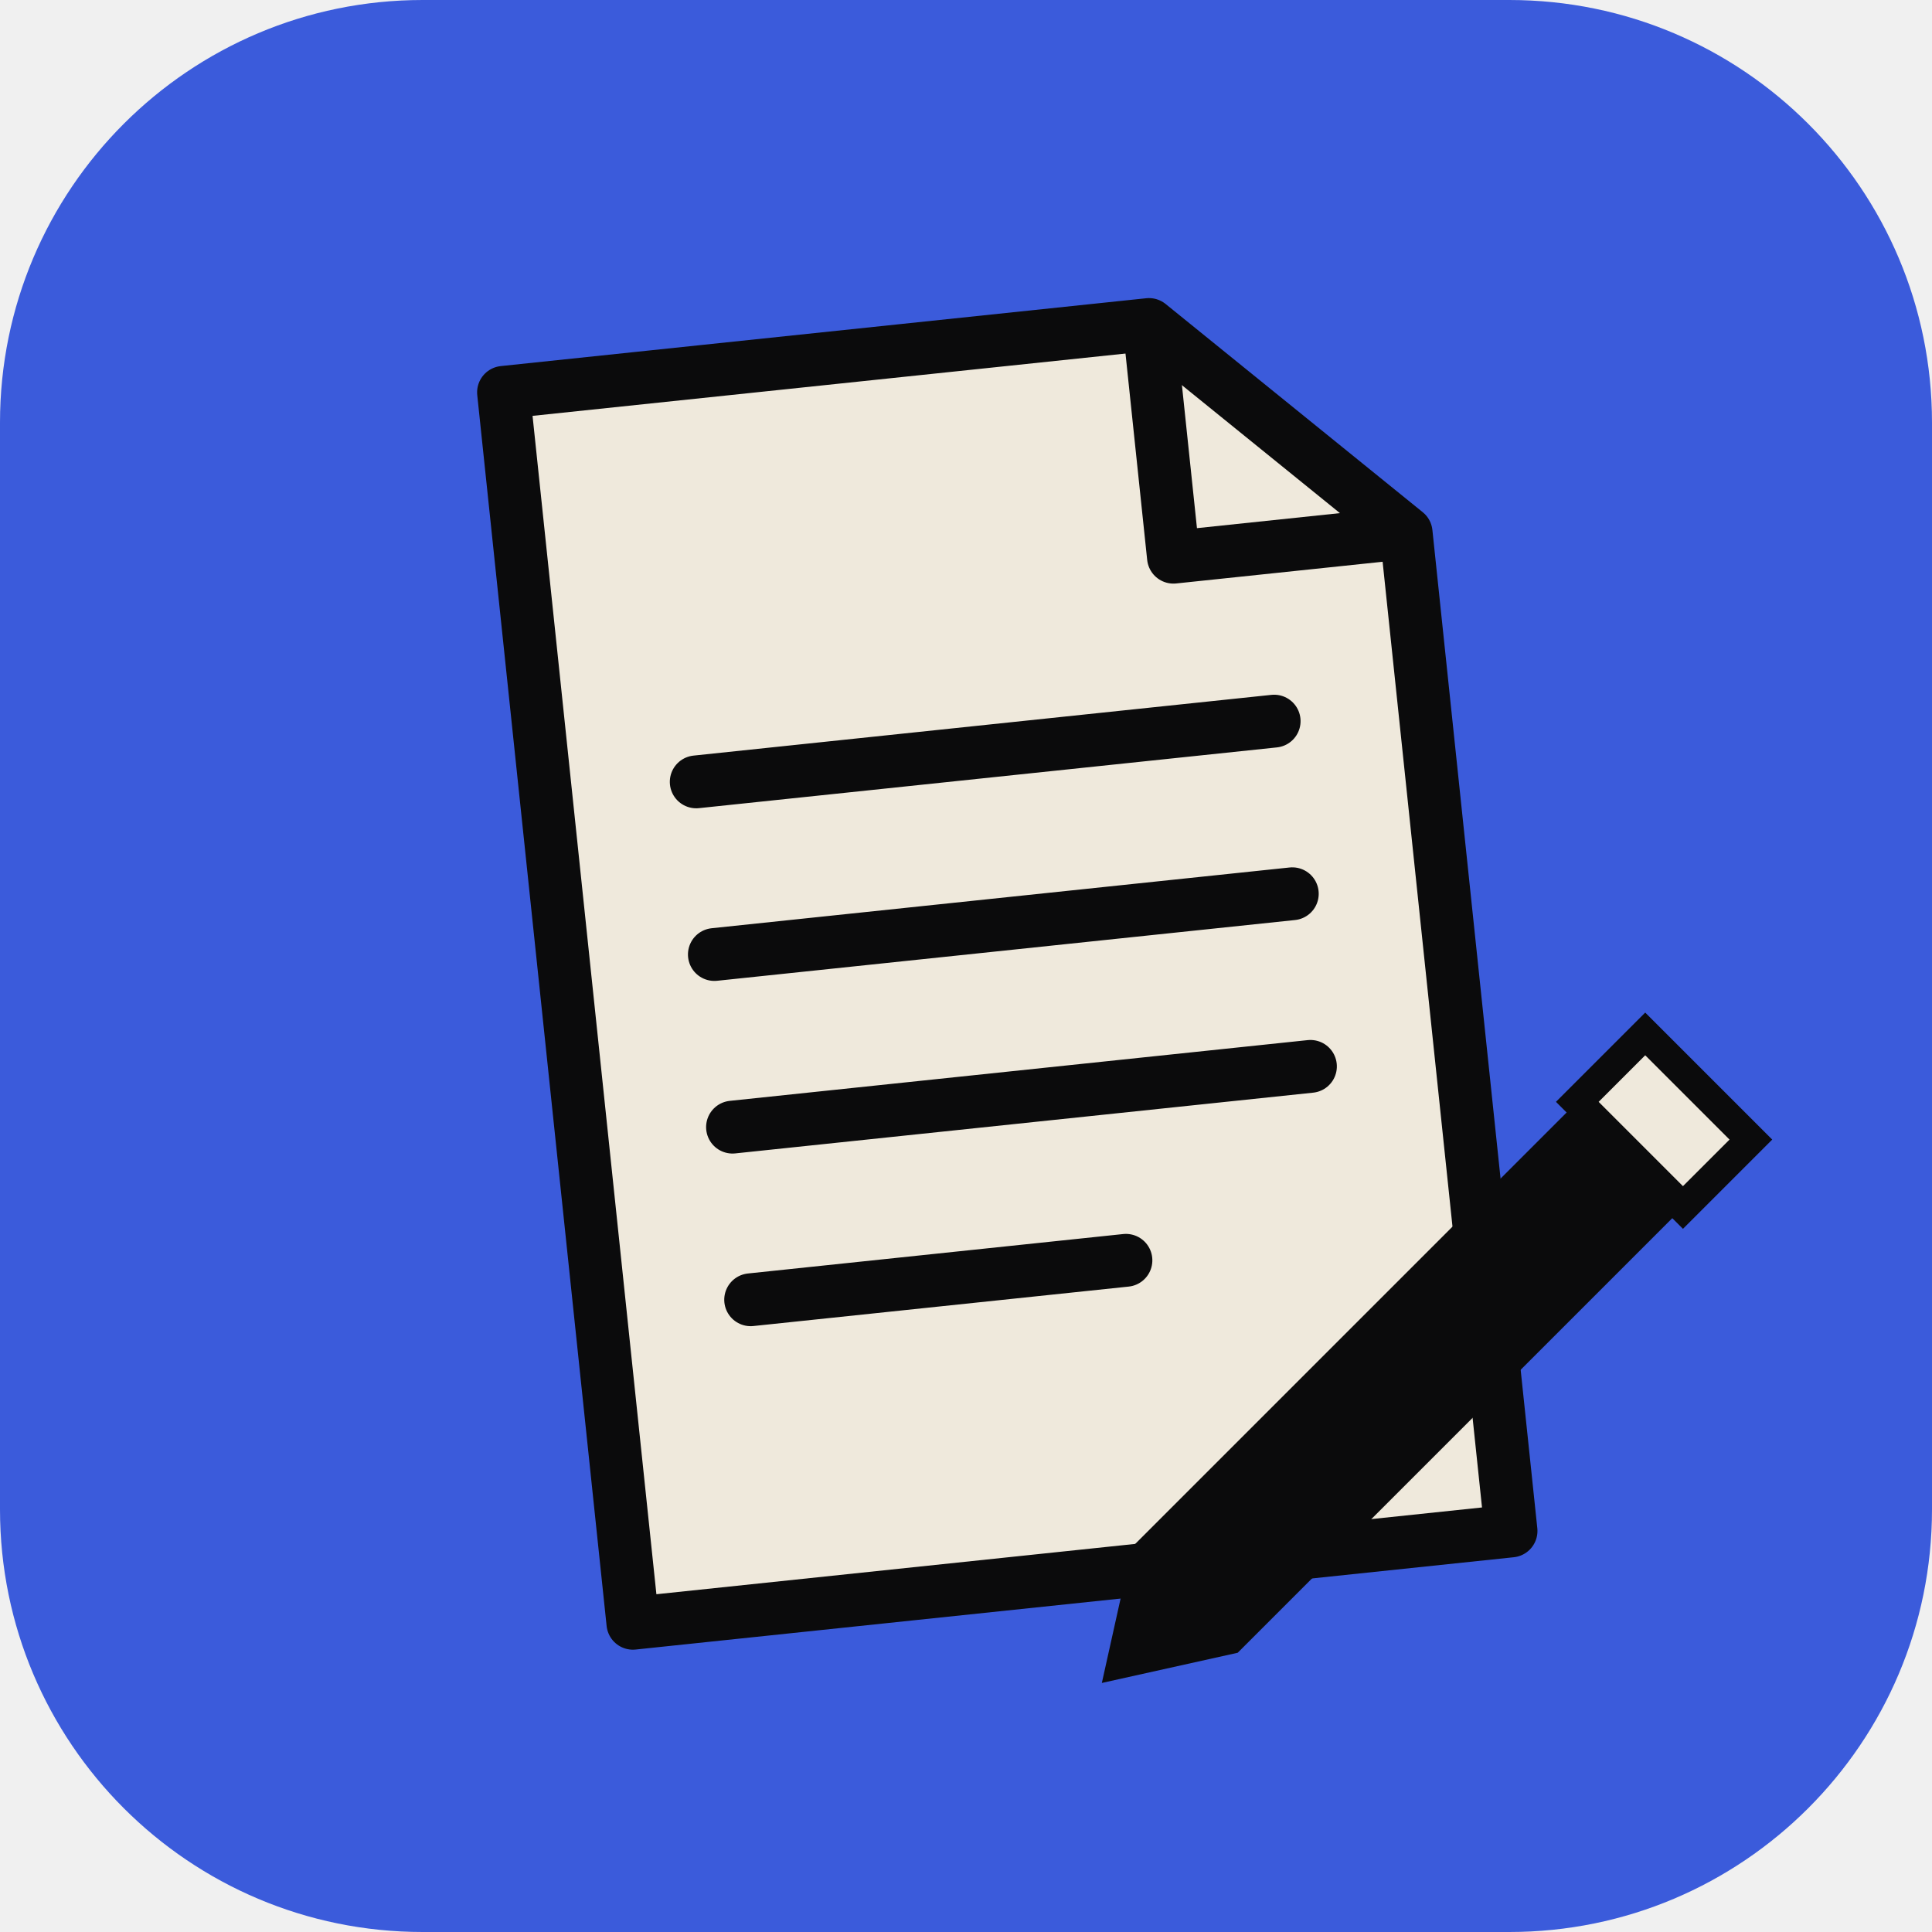
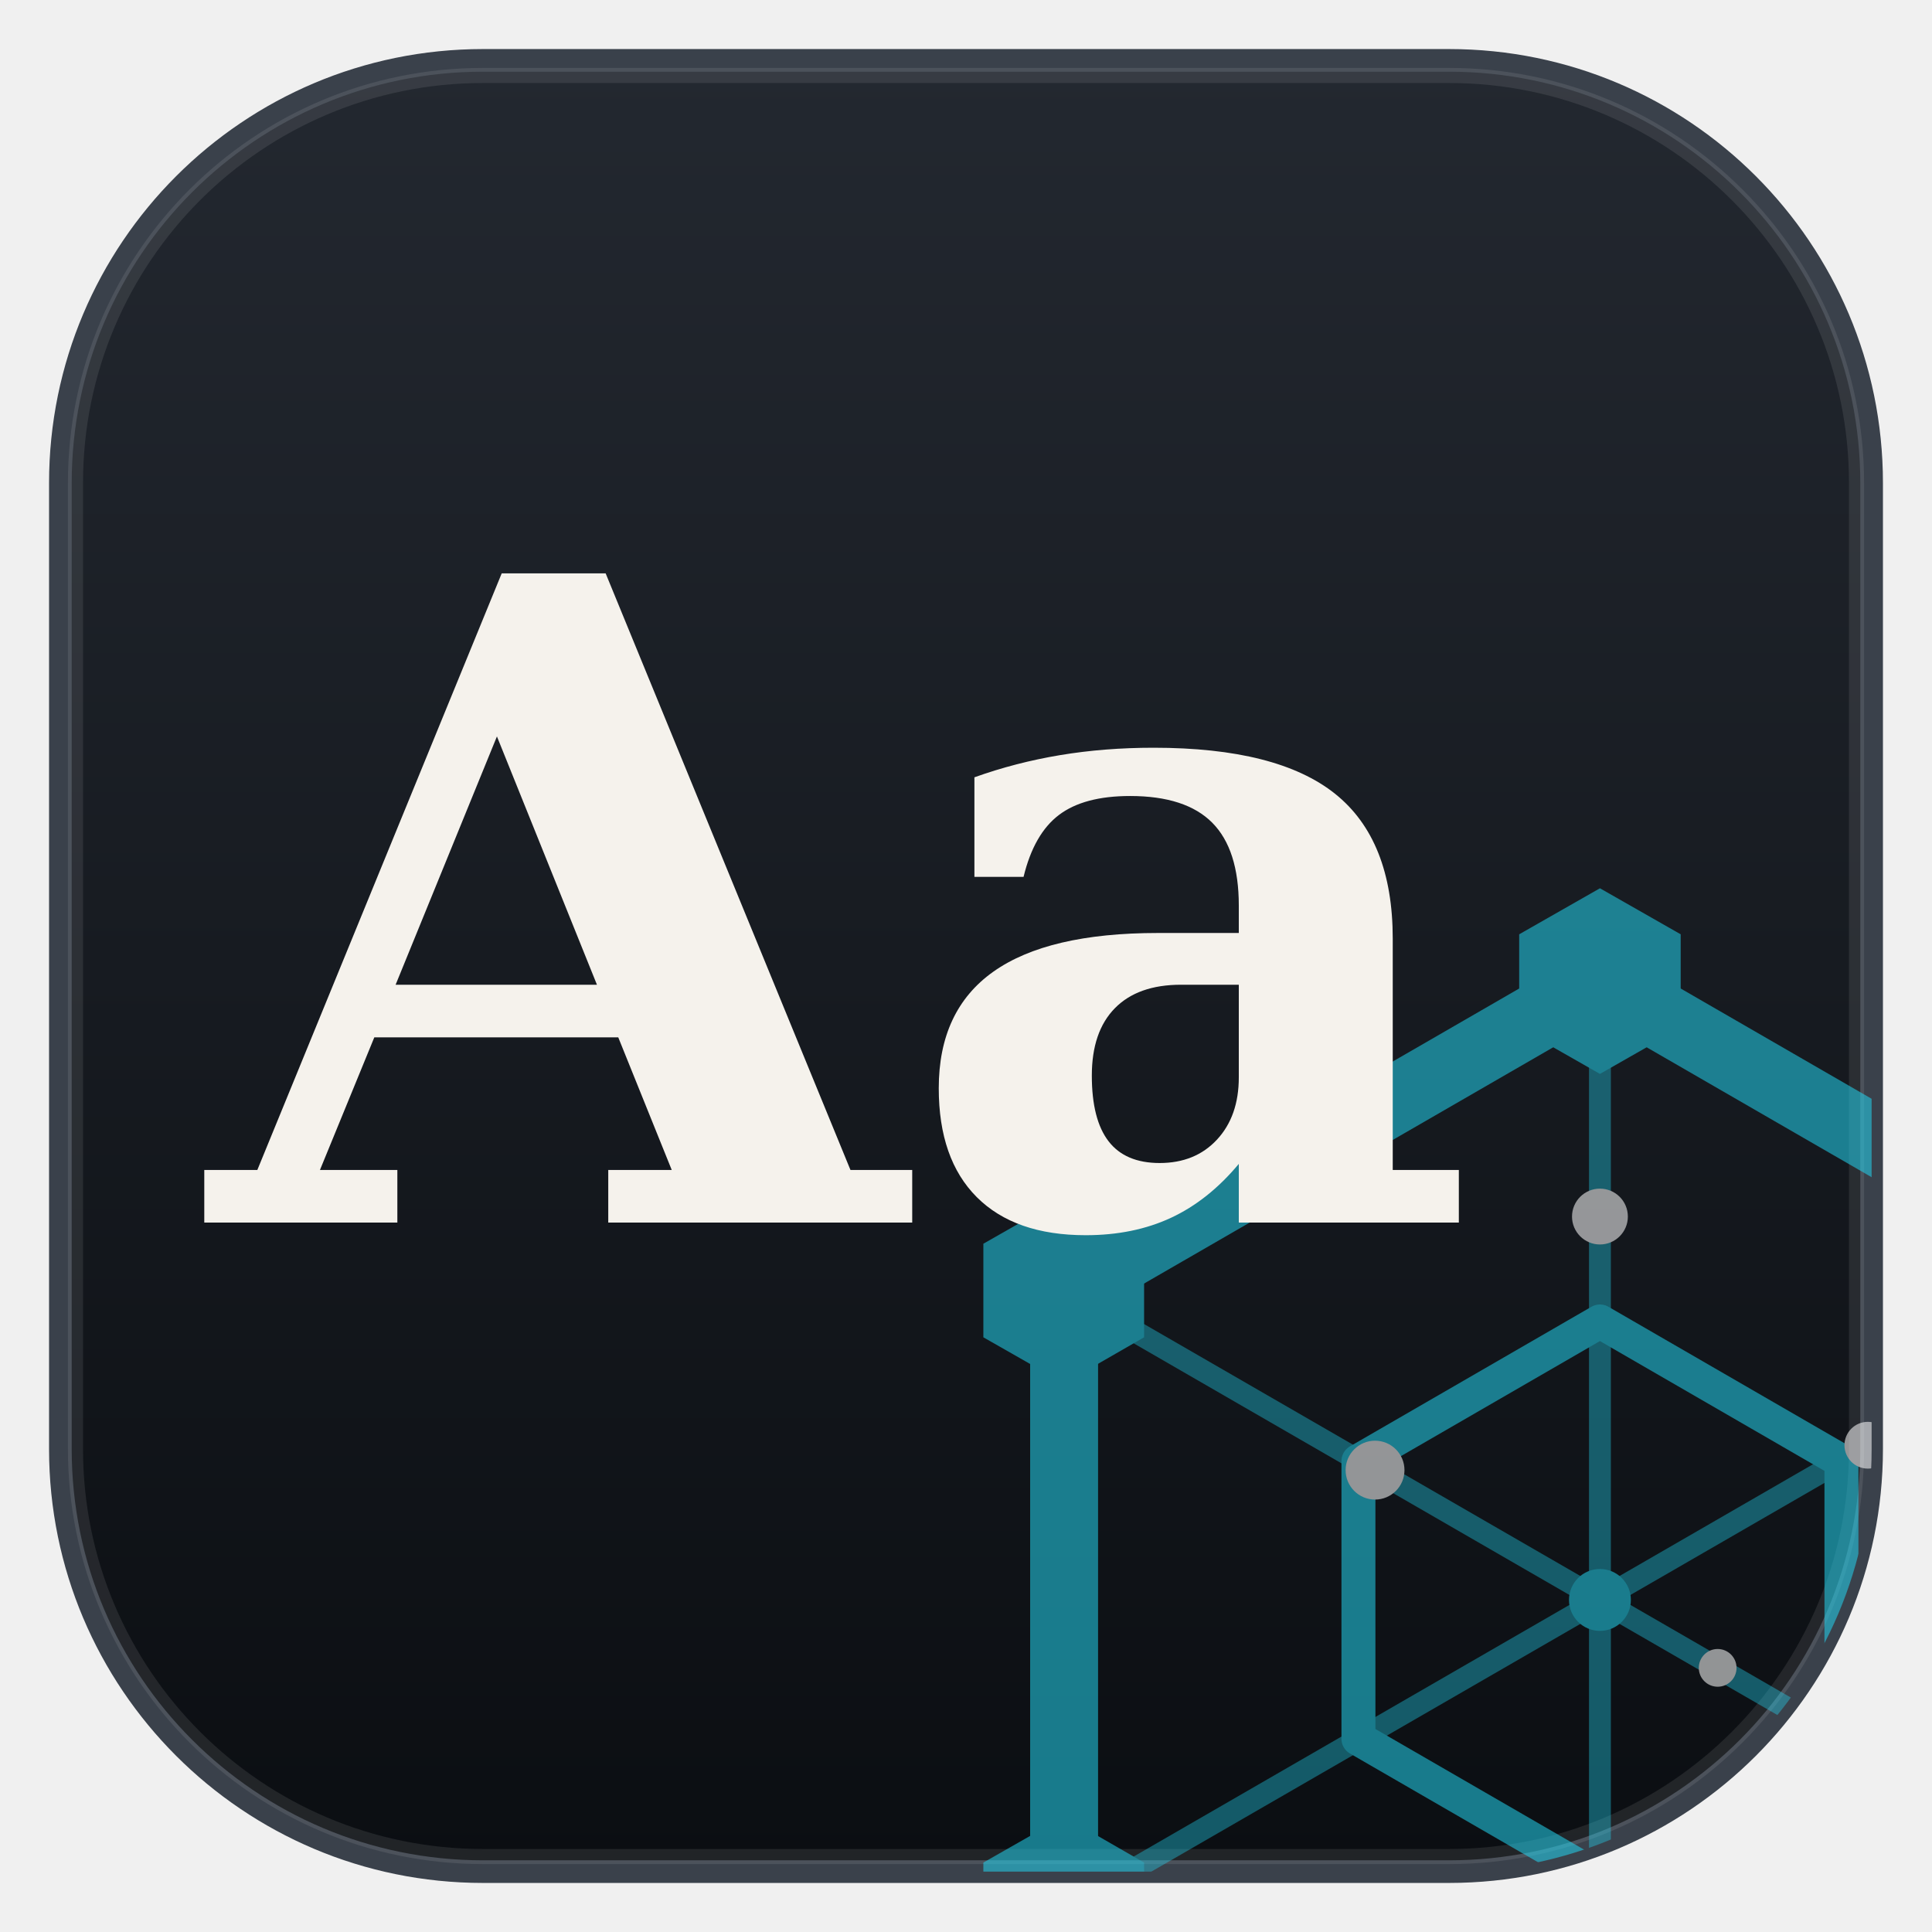
<svg xmlns="http://www.w3.org/2000/svg" viewBox="0 0 512 512">
-   <rect width="512" height="512" rx="112" fill="#3B5BDB" />
-   <g transform="rotate(-6 256 256)">
-     <path d="M150 92 H322 L384 154 V420 H150 Z" fill="#efe9dc" stroke="#0b0b0c" stroke-width="14" stroke-linejoin="round" />
-     <path d="M322 92 V154 H384" fill="none" stroke="#0b0b0c" stroke-width="14" stroke-linejoin="round" />
-     <g stroke="#0b0b0c" stroke-width="14" stroke-linecap="round">
-       <line x1="190" y1="200" x2="344" y2="200" />
-       <line x1="190" y1="246" x2="344" y2="246" />
-       <line x1="190" y1="292" x2="344" y2="292" />
-       <line x1="190" y1="338" x2="290" y2="338" />
+   <g transform="scale(2)">
+     <defs>
+       <linearGradient id="t" x1="0" y1="0" x2="0" y2="1">
+         <stop offset="0" stop-color="#232830" />
+         <stop offset="1" stop-color="#0b0e12" />
+       </linearGradient>
+       <clipPath id="c">
+         <rect x="8" y="8" width="240" height="240" rx="56" />
+       </clipPath>
+     </defs>
+     <rect x="8" y="8" width="240" height="240" rx="56" fill="url(#t)" stroke="#3a414b" stroke-width="3" />
+     <rect x="10" y="10" width="236" height="236" rx="54" fill="none" stroke="#fff" stroke-opacity=".09" stroke-width="2" />
+     <g clip-path="url(#c)">
+       <g opacity="0.55" stroke-linejoin="round">
+         <line x1="212" y1="212" x2="212.0" y2="130.0" stroke="#22D3EE" stroke-opacity=".7" stroke-width="2.9" />
+         <line x1="212" y1="212" x2="283.0" y2="171.0" stroke="#22D3EE" stroke-opacity=".7" stroke-width="2.9" />
+         <line x1="212" y1="212" x2="283.0" y2="253.0" stroke="#22D3EE" stroke-opacity=".7" stroke-width="2.9" />
+         <line x1="212" y1="212" x2="212.0" y2="294.0" stroke="#22D3EE" stroke-opacity=".7" stroke-width="2.9" />
+         <line x1="212" y1="212" x2="141.0" y2="253.0" stroke="#22D3EE" stroke-opacity=".7" stroke-width="2.9" />
+         <line x1="212" y1="212" x2="141.0" y2="171.0" stroke="#22D3EE" stroke-opacity=".7" stroke-width="2.9" />
+         <polygon points="212.0,130.0 283.0,171.0 283.0,253.0 212.0,294.0 141.0,253.0 141.0,171.0" fill="none" stroke="#22D3EE" stroke-width="9.0" />
+         <polygon points="212.0,175.1 244.0,193.6 244.0,230.4 212.0,248.9 180.0,230.4 180.0,193.6" fill="none" stroke="#22D3EE" stroke-width="4.5" />
+         <polygon points="212.0,117.7 222.7,123.8 222.7,136.2 212.0,142.3 201.3,136.2 201.3,123.8" fill="#22D3EE" />
+         <polygon points="283.0,158.7 293.7,164.8 293.7,177.2 283.0,183.3 272.4,177.2 272.4,164.8" fill="#22D3EE" />
+         <polygon points="283.0,240.7 293.7,246.8 293.7,259.1 283.0,265.3 272.4,259.1 272.4,246.8" fill="#22D3EE" />
+         <polygon points="212.0,281.7 222.7,287.9 222.7,300.1 212.0,306.3 201.3,300.1 201.3,287.9" fill="#22D3EE" />
+         <polygon points="141.0,240.7 151.6,246.8 151.6,259.1 141.0,265.3 130.3,259.1 130.3,246.8" fill="#22D3EE" />
+         <polygon points="141.0,158.7 151.6,164.8 151.6,177.2 141.0,183.3 130.3,177.2 130.3,164.8" fill="#22D3EE" />
+         <circle cx="212" cy="212" r="4.1" fill="#22D3EE" />
+         <circle cx="212.0" cy="161.2" r="3.7" fill="#ffffff" />
+         <circle cx="182.2" cy="194.8" r="3.9" fill="#ffffff" />
+         <circle cx="247.5" cy="191.5" r="3.1" fill="#ffffff" />
+         <circle cx="227.6" cy="221.0" r="2.5" fill="#ffffff" />
+         <circle cx="212.0" cy="269.4" r="4.5" fill="#ffffff" />
+       </g>
    </g>
+     <path transform="translate(27.99,162.0) scale(0.05762,-0.05762)" d="M-16 0V121H106L668 1493H907L1470 121H1612V0H913V121H1059L936 426H375L250 121H428V0ZM424 547H887L657 1118Z" fill="#F5F2EC" />
+     <path transform="translate(119.55,162.0) scale(0.05762,-0.05762)" d="M1128 653V121H1280V0H774V135Q704 51 618.0 11.0Q532 -29 422 -29Q259 -29 171.5 58.5Q84 146 84 309Q84 488 209.5 577.0Q335 666 588 666H774V729Q774 858 713.0 919.5Q652 981 524 981Q418 981 360.5 937.5Q303 894 279 795H166V1024Q261 1058 363.0 1075.0Q465 1092 578 1092Q863 1092 995.5 986.0Q1128 880 1128 653ZM774 334V547H641Q542 547 489.0 493.0Q436 439 436 338Q436 237 474.5 187.0Q513 137 592 137Q674 137 724.0 191.0Q774 245 774 334Z" fill="#F5F2EC" />
  </g>
-   <path d="M300 410 L418 292 L446 320 L328 438 L292 446 Z" fill="#0b0b0c" />
-   <path d="M418 292 L436 274 L464 302 L446 320 Z" fill="#efe9dc" stroke="#0b0b0c" stroke-width="8" />
</svg>
